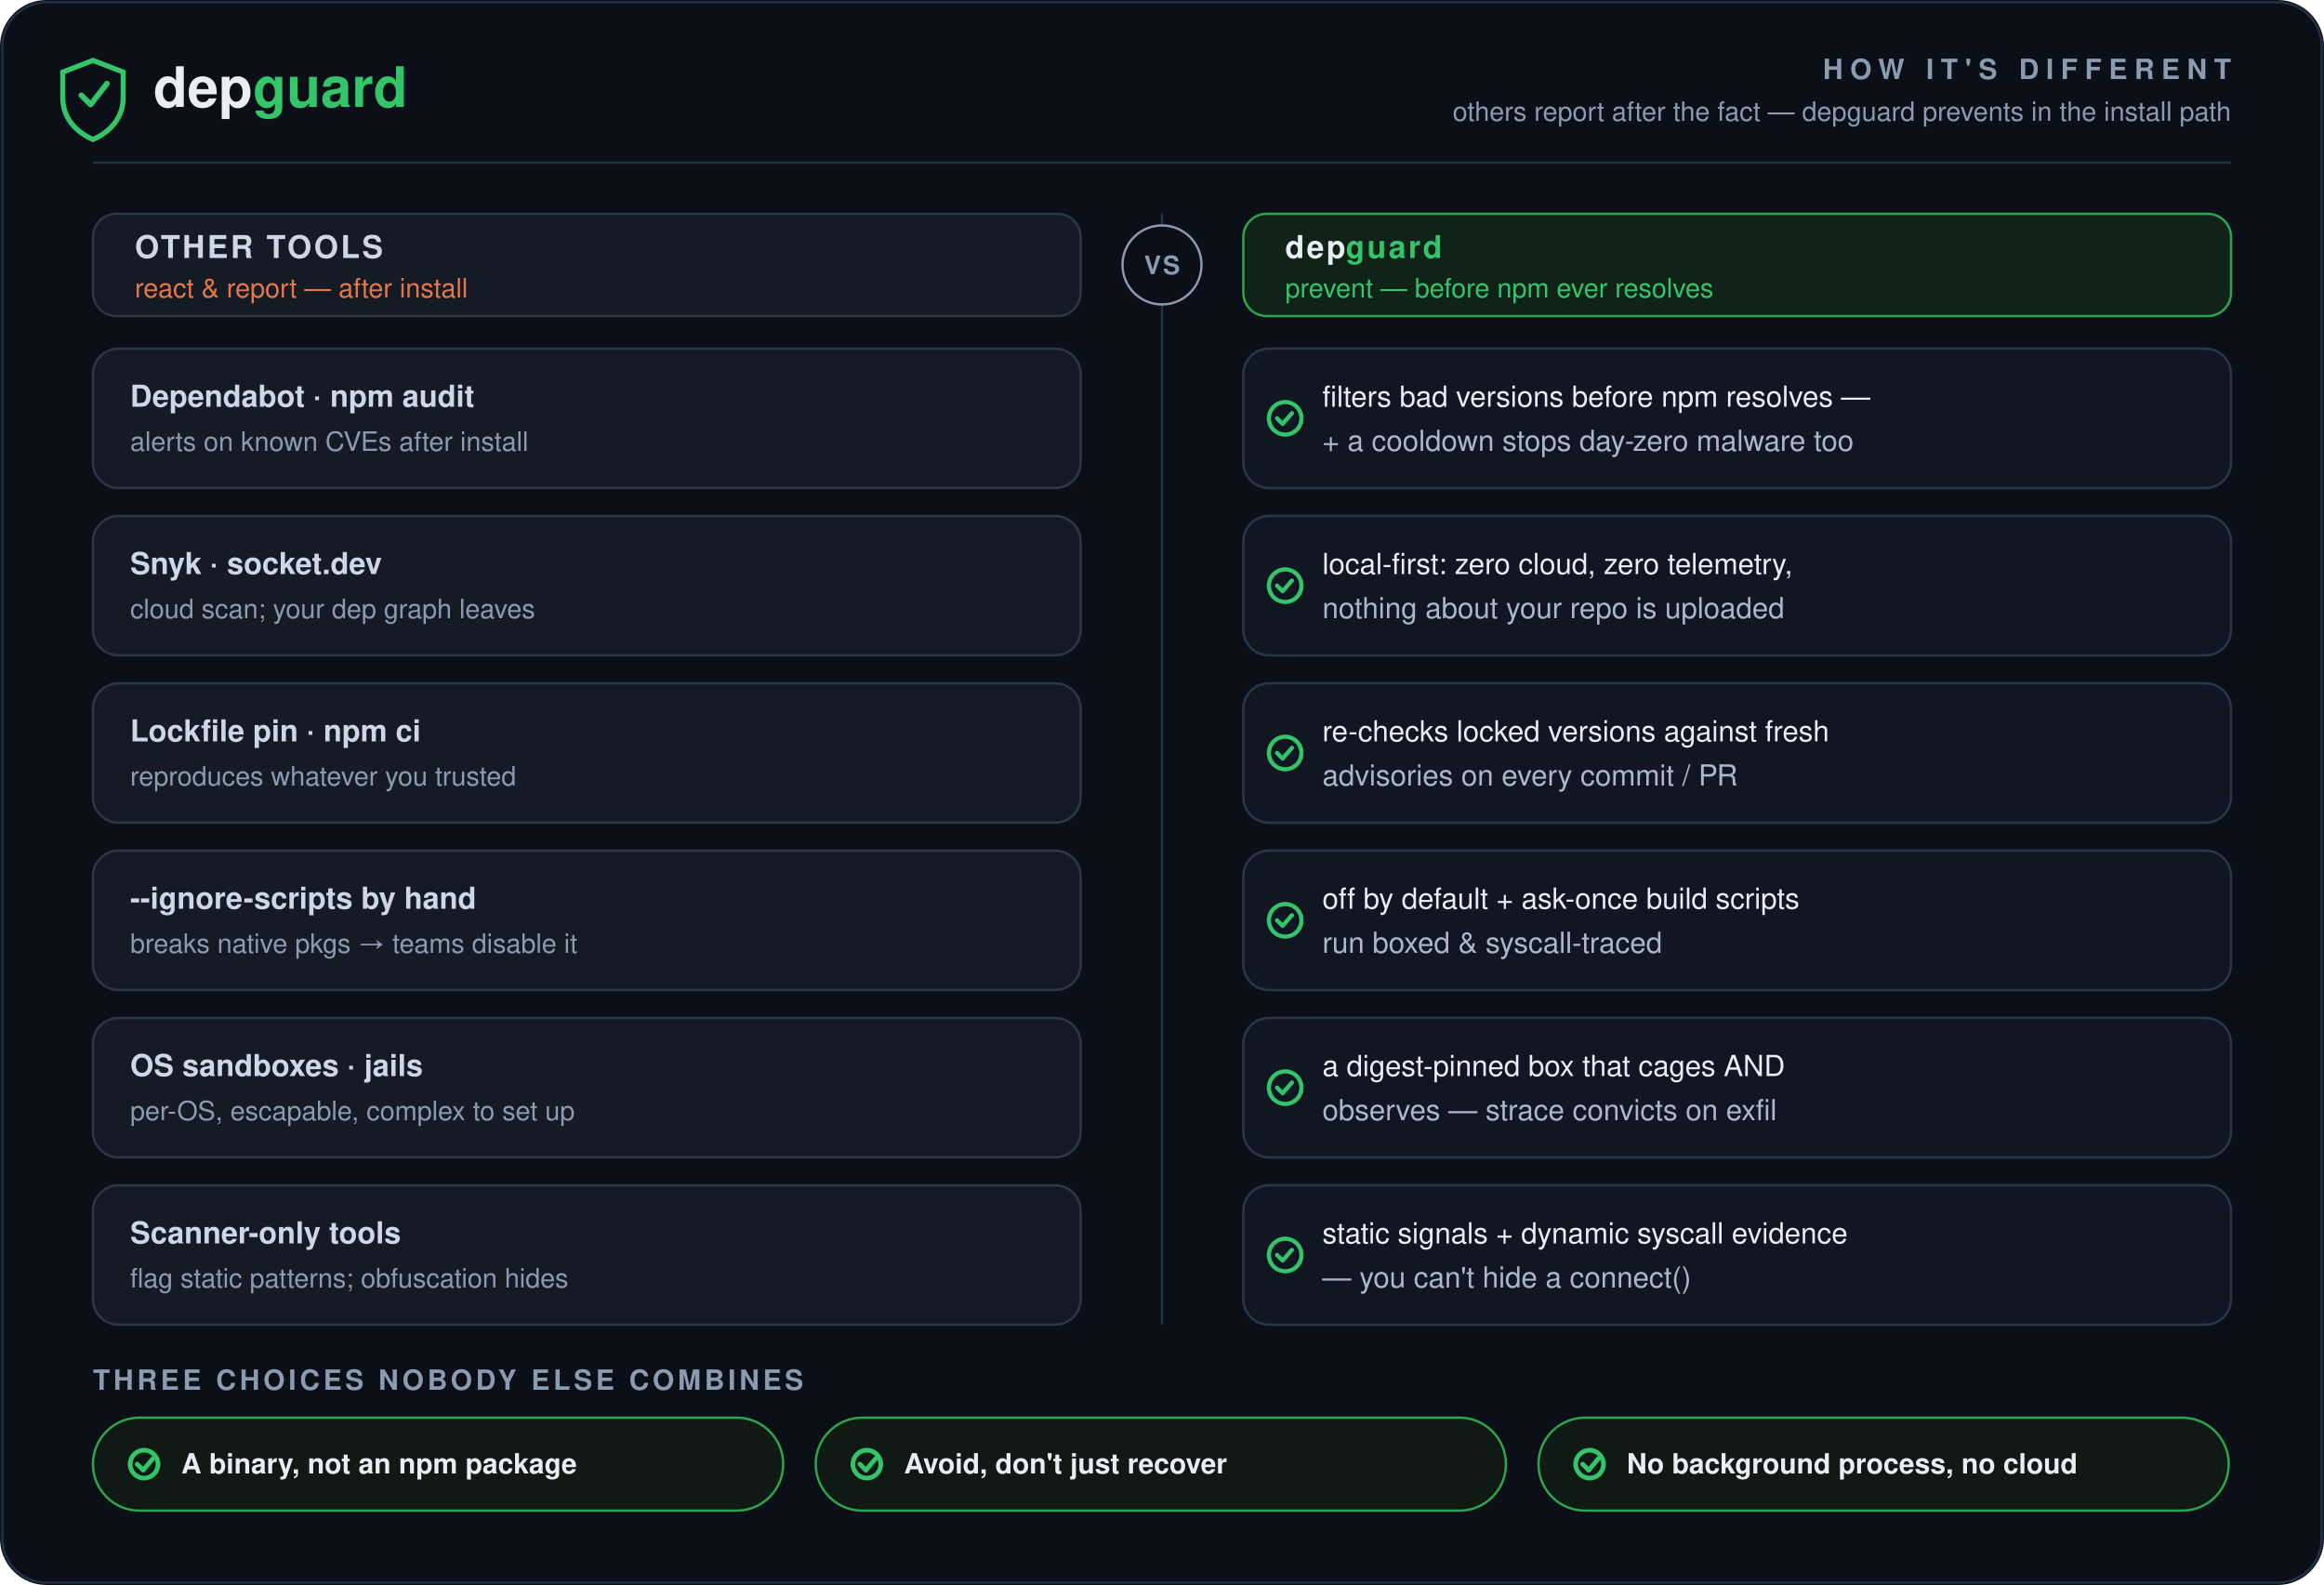
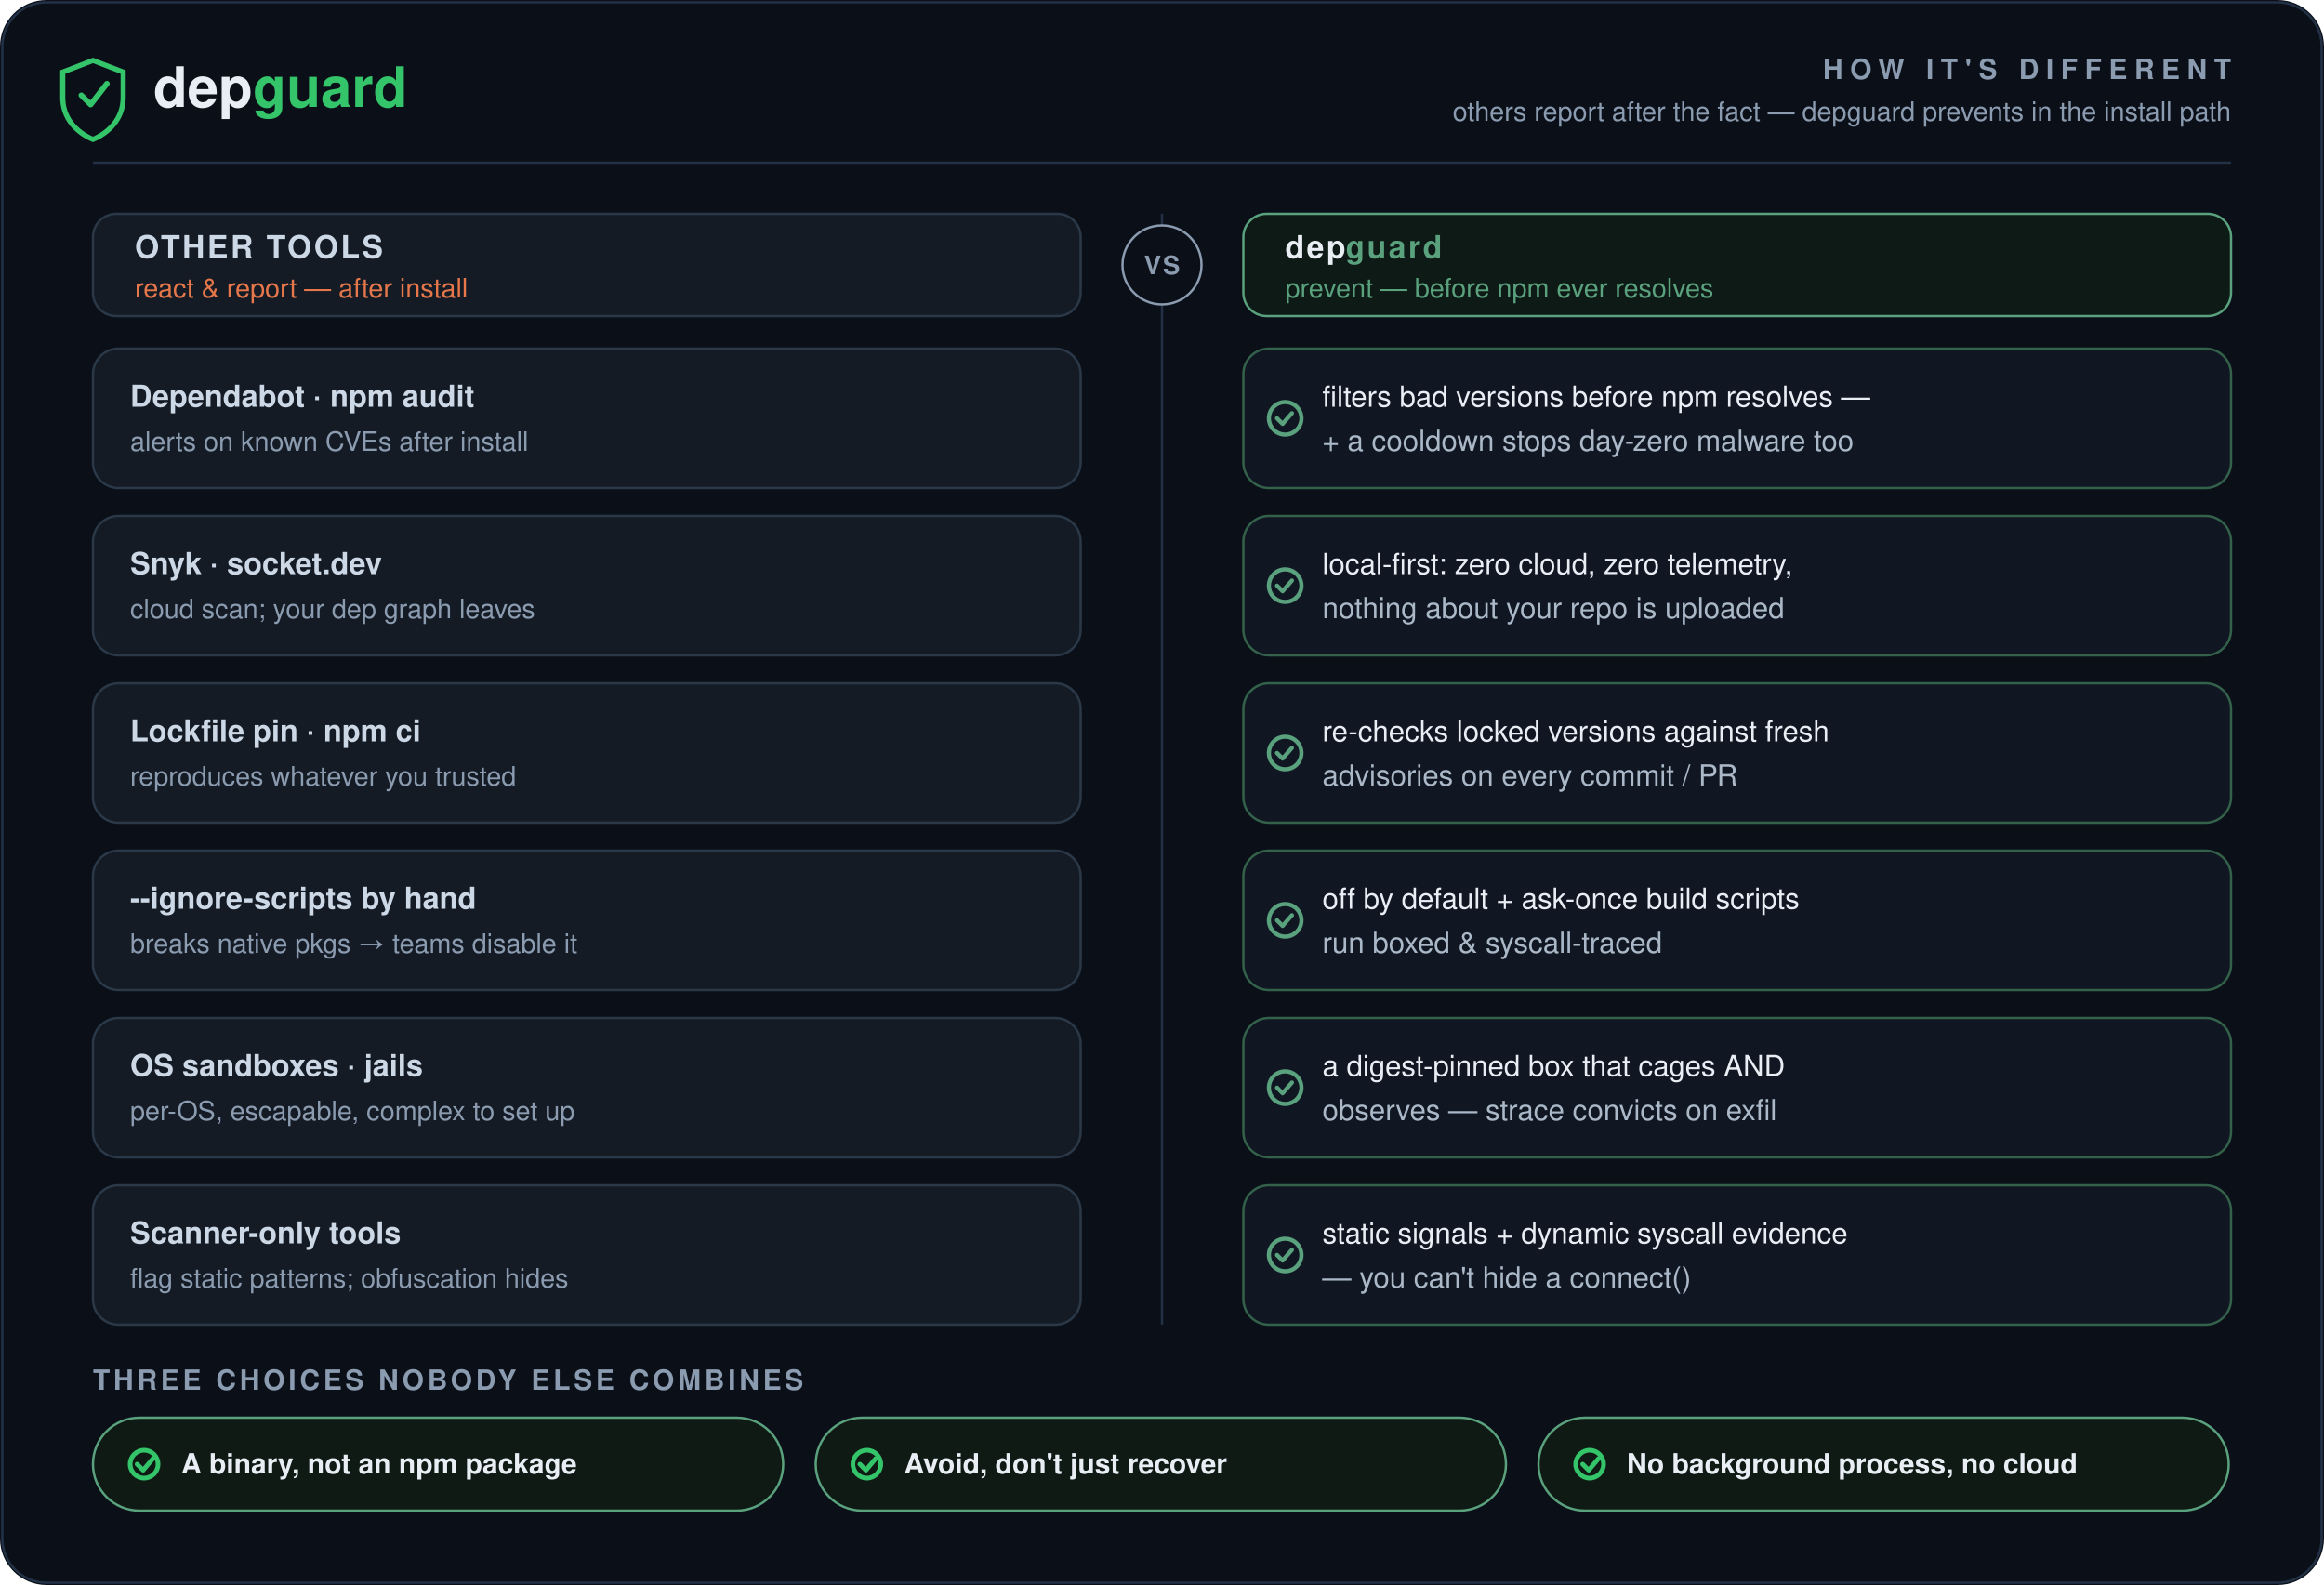
<svg xmlns="http://www.w3.org/2000/svg" width="1000" height="682" viewBox="0 0 1000 682" font-family="Segoe UI, Helvetica, Arial, sans-serif">
  <rect width="1000" height="682" rx="20" fill="#0a0f18" />
  <rect x="1" y="1" width="998" height="680" rx="19" fill="none" stroke="#223145" />
  <g transform="translate(40,40)">
    <path d="M0,-14 L13,-9 V2 C13,11 7,17 0,20 C-7,17 -13,11 -13,2 V-9 Z" fill="none" stroke="#34c46a" stroke-width="2.2" />
    <path d="M-5,1 L-1,5 L6,-4" fill="none" stroke="#34c46a" stroke-width="2.4" stroke-linecap="round" stroke-linejoin="round" />
  </g>
  <text x="66" y="46" fill="#e9eef5" font-size="24" font-weight="700">dep<tspan fill="#34c46a">guard</tspan>
  </text>
  <text x="960" y="34" text-anchor="end" fill="#8b9bb0" font-size="12" letter-spacing="3" font-weight="600">HOW IT'S DIFFERENT</text>
  <text x="960" y="52" text-anchor="end" fill="#8b9bb0" font-size="11.5">others report after the fact — depguard prevents in the install path</text>
  <line x1="40" y1="70" x2="960" y2="70" stroke="#223145" />
  <line x1="500" y1="92" x2="500" y2="570" stroke="#223145" />
  <rect x="40" y="92" width="425" height="44" rx="10" fill="#141b25" stroke="#2a3848" />
  <text x="58" y="111" fill="#cdd8e6" font-size="13.5" font-weight="700" letter-spacing="1">OTHER TOOLS</text>
  <text x="58" y="128" fill="#e5774a" font-size="11.5">react &amp; report — after install</text>
-   <rect x="535" y="92" width="425" height="44" rx="10" fill="#0f2319" stroke="#2ea44f" />
-   <text x="553" y="111" fill="#e9eef5" font-size="13.5" font-weight="700" letter-spacing="1">dep<tspan fill="#34c46a">guard</tspan>
+   <rect x="535" y="92" width="425" height="44" rx="10" fill="#0e1a15" stroke="#5aa17e" />
+   <text x="553" y="111" fill="#e9eef5" font-size="13.5" font-weight="700" letter-spacing="1">dep<tspan fill="#5aa17e">guard</tspan>
  </text>
-   <text x="553" y="128" fill="#34c46a" font-size="11.5">prevent — before npm ever resolves</text>
+   <text x="553" y="128" fill="#5aa17e" font-size="11.5">prevent — before npm ever resolves</text>
  <circle cx="500" cy="114" r="17" fill="#0a0f18" stroke="#8b9bb0" />
  <text x="500" y="118" text-anchor="middle" fill="#8b9bb0" font-size="11" font-weight="700" letter-spacing="1">VS</text>
  <rect x="40" y="150" width="425" height="60" rx="11" fill="#141b25" stroke="#2a3848" />
  <text x="56" y="175" fill="#cdd8e6" font-size="13" font-weight="700">Dependabot · npm audit</text>
  <text x="56" y="194" fill="#8b9bb0" font-size="11.5">alerts on known CVEs after install</text>
-   <rect x="535" y="150" width="425" height="60" rx="11" fill="#101722" stroke="#27384a" />
-   <circle cx="553" cy="180.0" r="7" fill="none" stroke="#34c46a" stroke-width="1.8" />
-   <path d="M549.5,180.0 l2.4,2.4 l4,-4.6" fill="none" stroke="#34c46a" stroke-width="1.8" stroke-linecap="round" stroke-linejoin="round" />
+   <rect x="535" y="150" width="425" height="60" rx="11" fill="#101722" stroke="#33614a" />
+   <circle cx="553" cy="180.0" r="7" fill="none" stroke="#5aa17e" stroke-width="1.8" />
+   <path d="M549.5,180.0 l2.4,2.4 l4,-4.6" fill="none" stroke="#5aa17e" stroke-width="1.8" stroke-linecap="round" stroke-linejoin="round" />
  <text x="569" y="175" fill="#e9eef5" font-size="12.5">filters bad versions before npm resolves —</text>
  <text x="569" y="194" fill="#aab8c8" font-size="12.5">+ a cooldown stops day-zero malware too</text>
  <rect x="40" y="222" width="425" height="60" rx="11" fill="#141b25" stroke="#2a3848" />
  <text x="56" y="247" fill="#cdd8e6" font-size="13" font-weight="700">Snyk · socket.dev</text>
  <text x="56" y="266" fill="#8b9bb0" font-size="11.5">cloud scan; your dep graph leaves</text>
-   <rect x="535" y="222" width="425" height="60" rx="11" fill="#101722" stroke="#27384a" />
-   <circle cx="553" cy="252.0" r="7" fill="none" stroke="#34c46a" stroke-width="1.8" />
-   <path d="M549.5,252.0 l2.4,2.4 l4,-4.6" fill="none" stroke="#34c46a" stroke-width="1.8" stroke-linecap="round" stroke-linejoin="round" />
+   <rect x="535" y="222" width="425" height="60" rx="11" fill="#101722" stroke="#33614a" />
+   <circle cx="553" cy="252.0" r="7" fill="none" stroke="#5aa17e" stroke-width="1.8" />
+   <path d="M549.5,252.0 l2.4,2.4 l4,-4.6" fill="none" stroke="#5aa17e" stroke-width="1.8" stroke-linecap="round" stroke-linejoin="round" />
  <text x="569" y="247" fill="#e9eef5" font-size="12.5">local-first: zero cloud, zero telemetry,</text>
  <text x="569" y="266" fill="#aab8c8" font-size="12.5">nothing about your repo is uploaded</text>
  <rect x="40" y="294" width="425" height="60" rx="11" fill="#141b25" stroke="#2a3848" />
  <text x="56" y="319" fill="#cdd8e6" font-size="13" font-weight="700">Lockfile pin · npm ci</text>
  <text x="56" y="338" fill="#8b9bb0" font-size="11.5">reproduces whatever you trusted</text>
-   <rect x="535" y="294" width="425" height="60" rx="11" fill="#101722" stroke="#27384a" />
-   <circle cx="553" cy="324.0" r="7" fill="none" stroke="#34c46a" stroke-width="1.8" />
-   <path d="M549.5,324.0 l2.4,2.4 l4,-4.6" fill="none" stroke="#34c46a" stroke-width="1.8" stroke-linecap="round" stroke-linejoin="round" />
+   <rect x="535" y="294" width="425" height="60" rx="11" fill="#101722" stroke="#33614a" />
+   <circle cx="553" cy="324.0" r="7" fill="none" stroke="#5aa17e" stroke-width="1.8" />
+   <path d="M549.5,324.0 l2.4,2.4 l4,-4.6" fill="none" stroke="#5aa17e" stroke-width="1.8" stroke-linecap="round" stroke-linejoin="round" />
  <text x="569" y="319" fill="#e9eef5" font-size="12.5">re-checks locked versions against fresh</text>
  <text x="569" y="338" fill="#aab8c8" font-size="12.5">advisories on every commit / PR</text>
  <rect x="40" y="366" width="425" height="60" rx="11" fill="#141b25" stroke="#2a3848" />
  <text x="56" y="391" fill="#cdd8e6" font-size="13" font-weight="700">--ignore-scripts by hand</text>
  <text x="56" y="410" fill="#8b9bb0" font-size="11.5">breaks native pkgs → teams disable it</text>
-   <rect x="535" y="366" width="425" height="60" rx="11" fill="#101722" stroke="#27384a" />
-   <circle cx="553" cy="396.0" r="7" fill="none" stroke="#34c46a" stroke-width="1.8" />
-   <path d="M549.5,396.0 l2.4,2.4 l4,-4.6" fill="none" stroke="#34c46a" stroke-width="1.8" stroke-linecap="round" stroke-linejoin="round" />
+   <rect x="535" y="366" width="425" height="60" rx="11" fill="#101722" stroke="#33614a" />
+   <circle cx="553" cy="396.0" r="7" fill="none" stroke="#5aa17e" stroke-width="1.8" />
+   <path d="M549.5,396.0 l2.4,2.4 l4,-4.6" fill="none" stroke="#5aa17e" stroke-width="1.8" stroke-linecap="round" stroke-linejoin="round" />
  <text x="569" y="391" fill="#e9eef5" font-size="12.5">off by default + ask-once build scripts</text>
  <text x="569" y="410" fill="#aab8c8" font-size="12.5">run boxed &amp; syscall-traced</text>
  <rect x="40" y="438" width="425" height="60" rx="11" fill="#141b25" stroke="#2a3848" />
  <text x="56" y="463" fill="#cdd8e6" font-size="13" font-weight="700">OS sandboxes · jails</text>
  <text x="56" y="482" fill="#8b9bb0" font-size="11.5">per-OS, escapable, complex to set up</text>
-   <rect x="535" y="438" width="425" height="60" rx="11" fill="#101722" stroke="#27384a" />
-   <circle cx="553" cy="468.0" r="7" fill="none" stroke="#34c46a" stroke-width="1.8" />
-   <path d="M549.5,468.0 l2.4,2.4 l4,-4.6" fill="none" stroke="#34c46a" stroke-width="1.8" stroke-linecap="round" stroke-linejoin="round" />
+   <rect x="535" y="438" width="425" height="60" rx="11" fill="#101722" stroke="#33614a" />
+   <circle cx="553" cy="468.0" r="7" fill="none" stroke="#5aa17e" stroke-width="1.8" />
+   <path d="M549.5,468.0 l2.4,2.4 l4,-4.6" fill="none" stroke="#5aa17e" stroke-width="1.8" stroke-linecap="round" stroke-linejoin="round" />
  <text x="569" y="463" fill="#e9eef5" font-size="12.5">a digest-pinned box that cages AND</text>
  <text x="569" y="482" fill="#aab8c8" font-size="12.5">observes — strace convicts on exfil</text>
  <rect x="40" y="510" width="425" height="60" rx="11" fill="#141b25" stroke="#2a3848" />
  <text x="56" y="535" fill="#cdd8e6" font-size="13" font-weight="700">Scanner-only tools</text>
  <text x="56" y="554" fill="#8b9bb0" font-size="11.5">flag static patterns; obfuscation hides</text>
-   <rect x="535" y="510" width="425" height="60" rx="11" fill="#101722" stroke="#27384a" />
-   <circle cx="553" cy="540.0" r="7" fill="none" stroke="#34c46a" stroke-width="1.8" />
-   <path d="M549.5,540.0 l2.4,2.4 l4,-4.6" fill="none" stroke="#34c46a" stroke-width="1.8" stroke-linecap="round" stroke-linejoin="round" />
+   <rect x="535" y="510" width="425" height="60" rx="11" fill="#101722" stroke="#33614a" />
+   <circle cx="553" cy="540.0" r="7" fill="none" stroke="#5aa17e" stroke-width="1.8" />
+   <path d="M549.5,540.0 l2.4,2.4 l4,-4.6" fill="none" stroke="#5aa17e" stroke-width="1.8" stroke-linecap="round" stroke-linejoin="round" />
  <text x="569" y="535" fill="#e9eef5" font-size="12.5">static signals + dynamic syscall evidence</text>
  <text x="569" y="554" fill="#aab8c8" font-size="12.5">— you can't hide a connect()</text>
  <text x="40" y="598" fill="#8b9bb0" font-size="12" font-weight="600" letter-spacing="1.5">THREE CHOICES NOBODY ELSE COMBINES</text>
-   <rect x="40" y="610" width="297" height="40" rx="20" fill="#0f1a14" stroke="#2ea44f" />
+   <rect x="40" y="610" width="297" height="40" rx="20" fill="#0f1a14" stroke="#5aa17e" />
  <circle cx="62" cy="630" r="6" fill="none" stroke="#34c46a" stroke-width="2" />
  <path d="M59,630 l2.6,2.6 l4.2,-5" fill="none" stroke="#34c46a" stroke-width="2" stroke-linecap="round" stroke-linejoin="round" />
  <text x="78" y="634" fill="#e9eef5" font-size="12" font-weight="600">A binary, not an npm package</text>
-   <rect x="351" y="610" width="297" height="40" rx="20" fill="#0f1a14" stroke="#2ea44f" />
+   <rect x="351" y="610" width="297" height="40" rx="20" fill="#0f1a14" stroke="#5aa17e" />
  <circle cx="373" cy="630" r="6" fill="none" stroke="#34c46a" stroke-width="2" />
  <path d="M370,630 l2.6,2.6 l4.2,-5" fill="none" stroke="#34c46a" stroke-width="2" stroke-linecap="round" stroke-linejoin="round" />
  <text x="389" y="634" fill="#e9eef5" font-size="12" font-weight="600">Avoid, don't just recover</text>
-   <rect x="662" y="610" width="297" height="40" rx="20" fill="#0f1a14" stroke="#2ea44f" />
+   <rect x="662" y="610" width="297" height="40" rx="20" fill="#0f1a14" stroke="#5aa17e" />
  <circle cx="684" cy="630" r="6" fill="none" stroke="#34c46a" stroke-width="2" />
  <path d="M681,630 l2.6,2.6 l4.2,-5" fill="none" stroke="#34c46a" stroke-width="2" stroke-linecap="round" stroke-linejoin="round" />
  <text x="700" y="634" fill="#e9eef5" font-size="12" font-weight="600">No background process, no cloud</text>
</svg>
